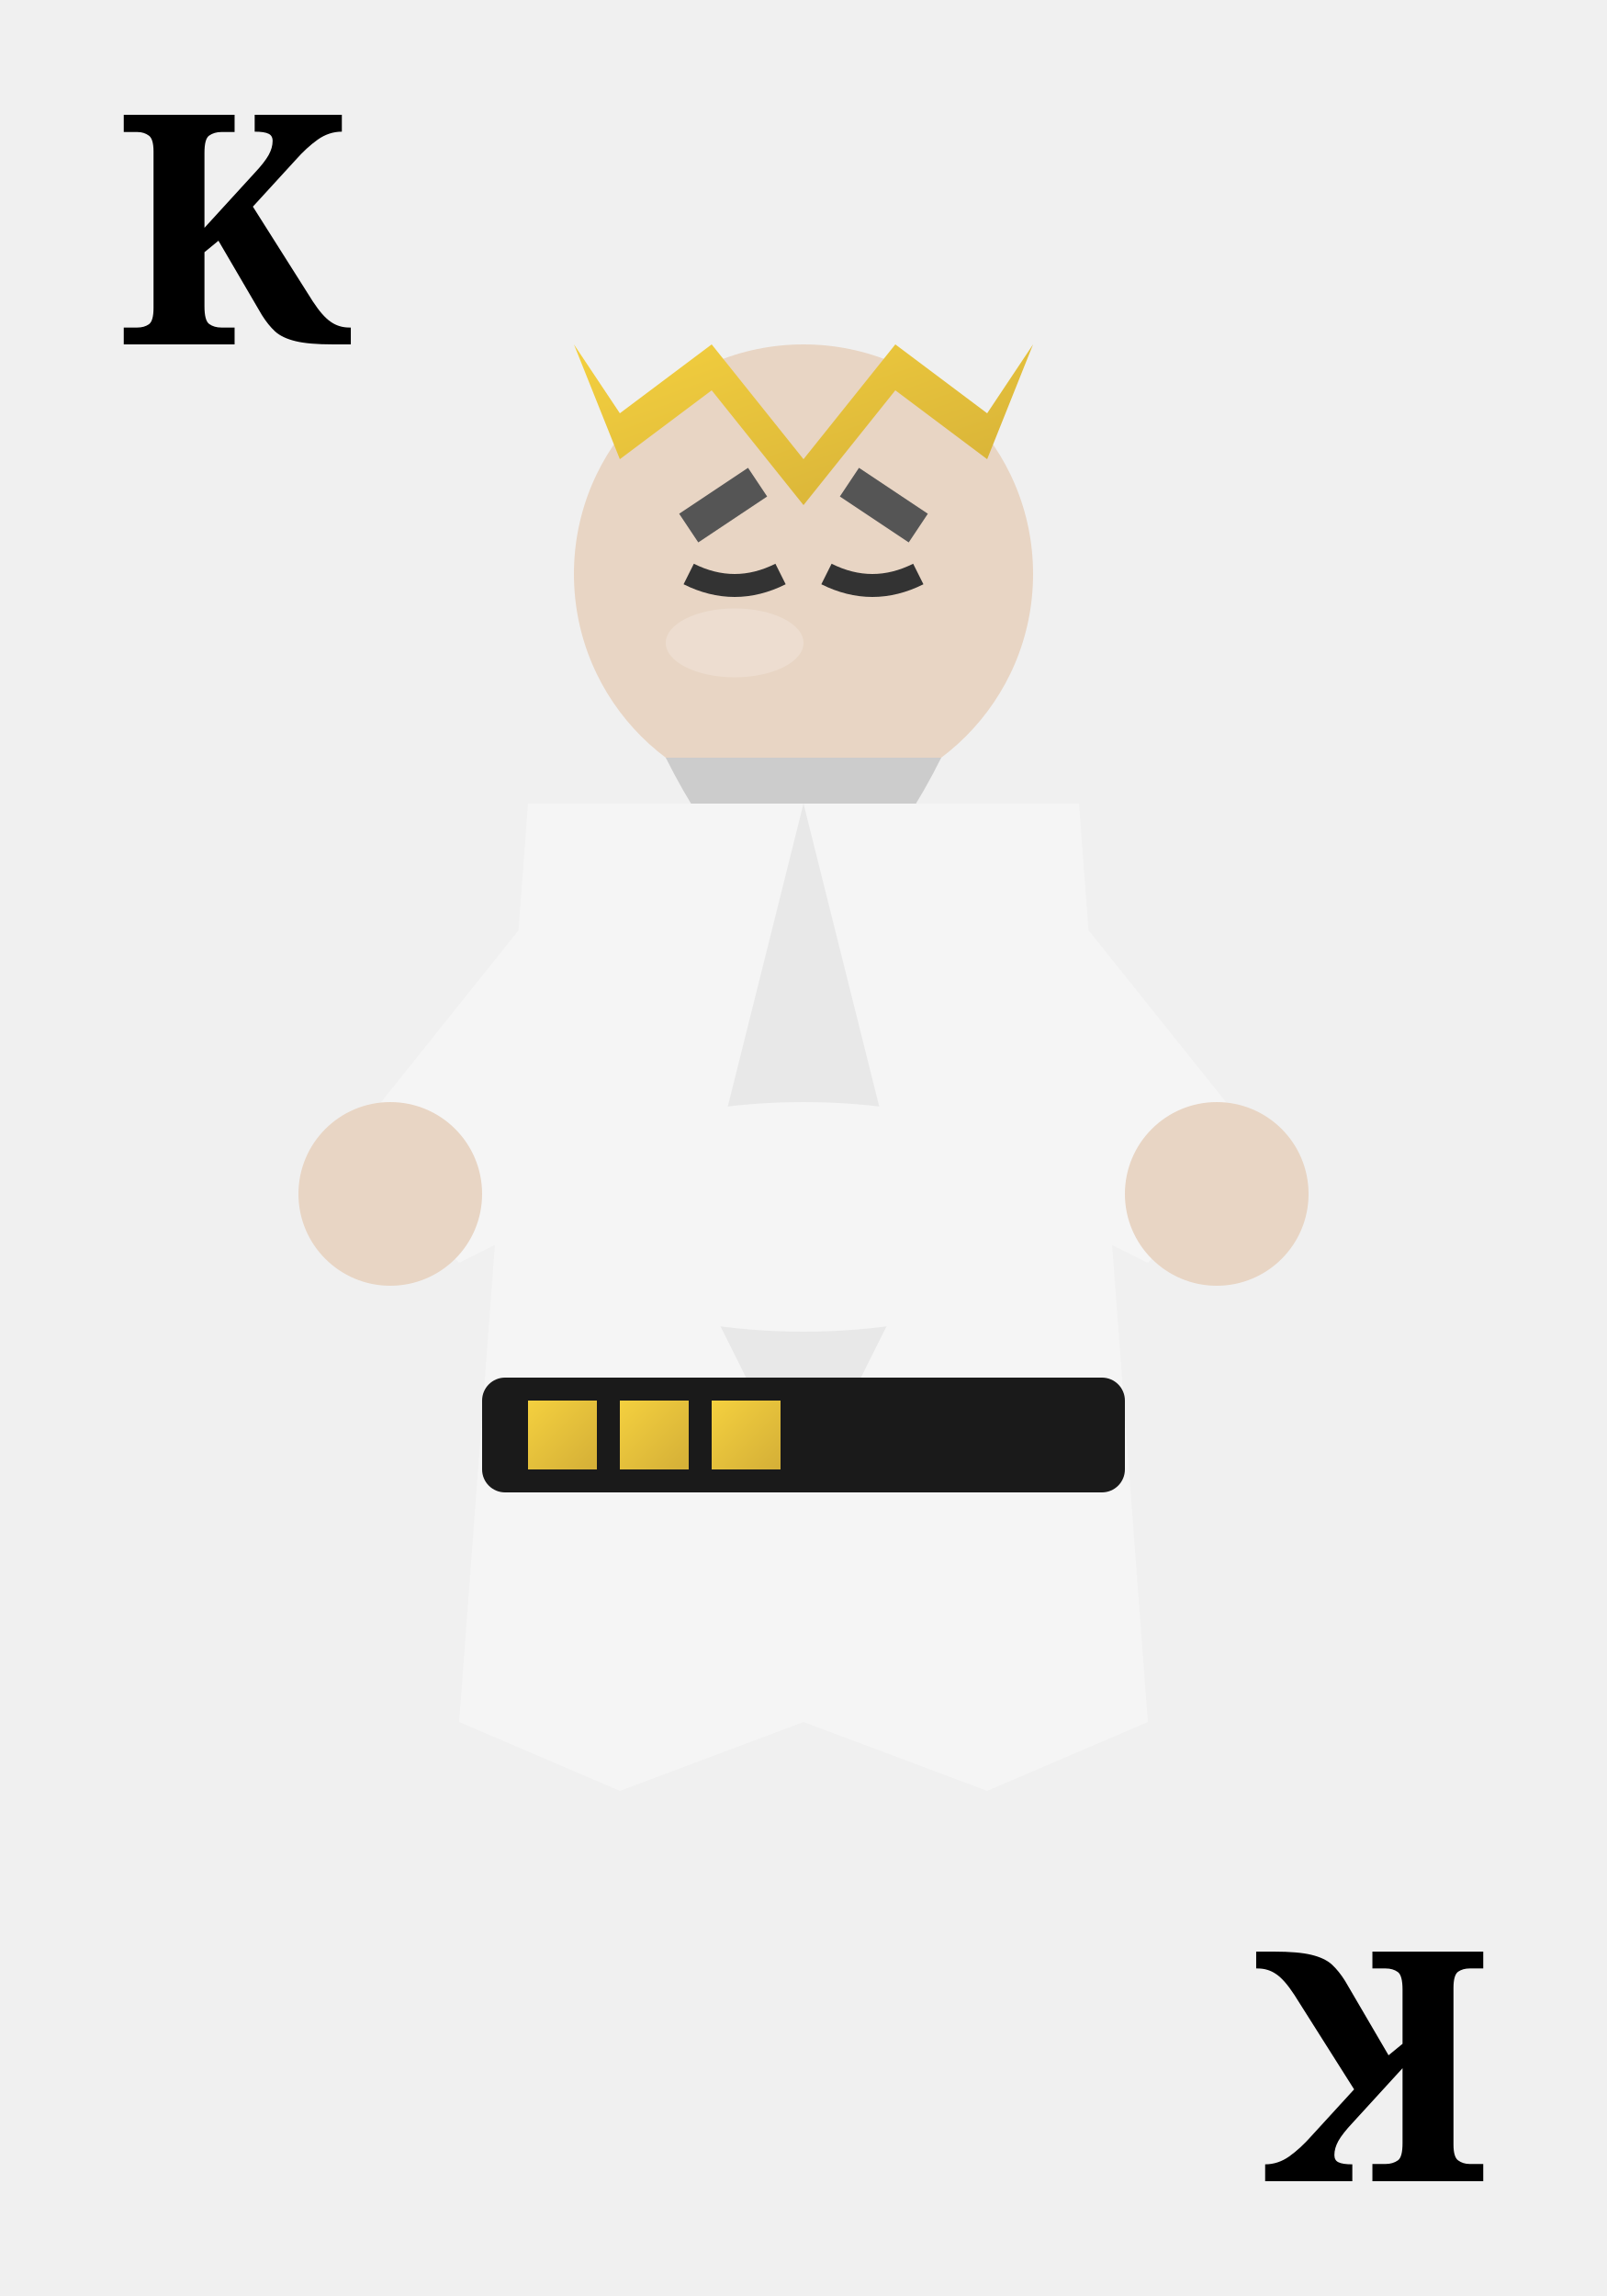
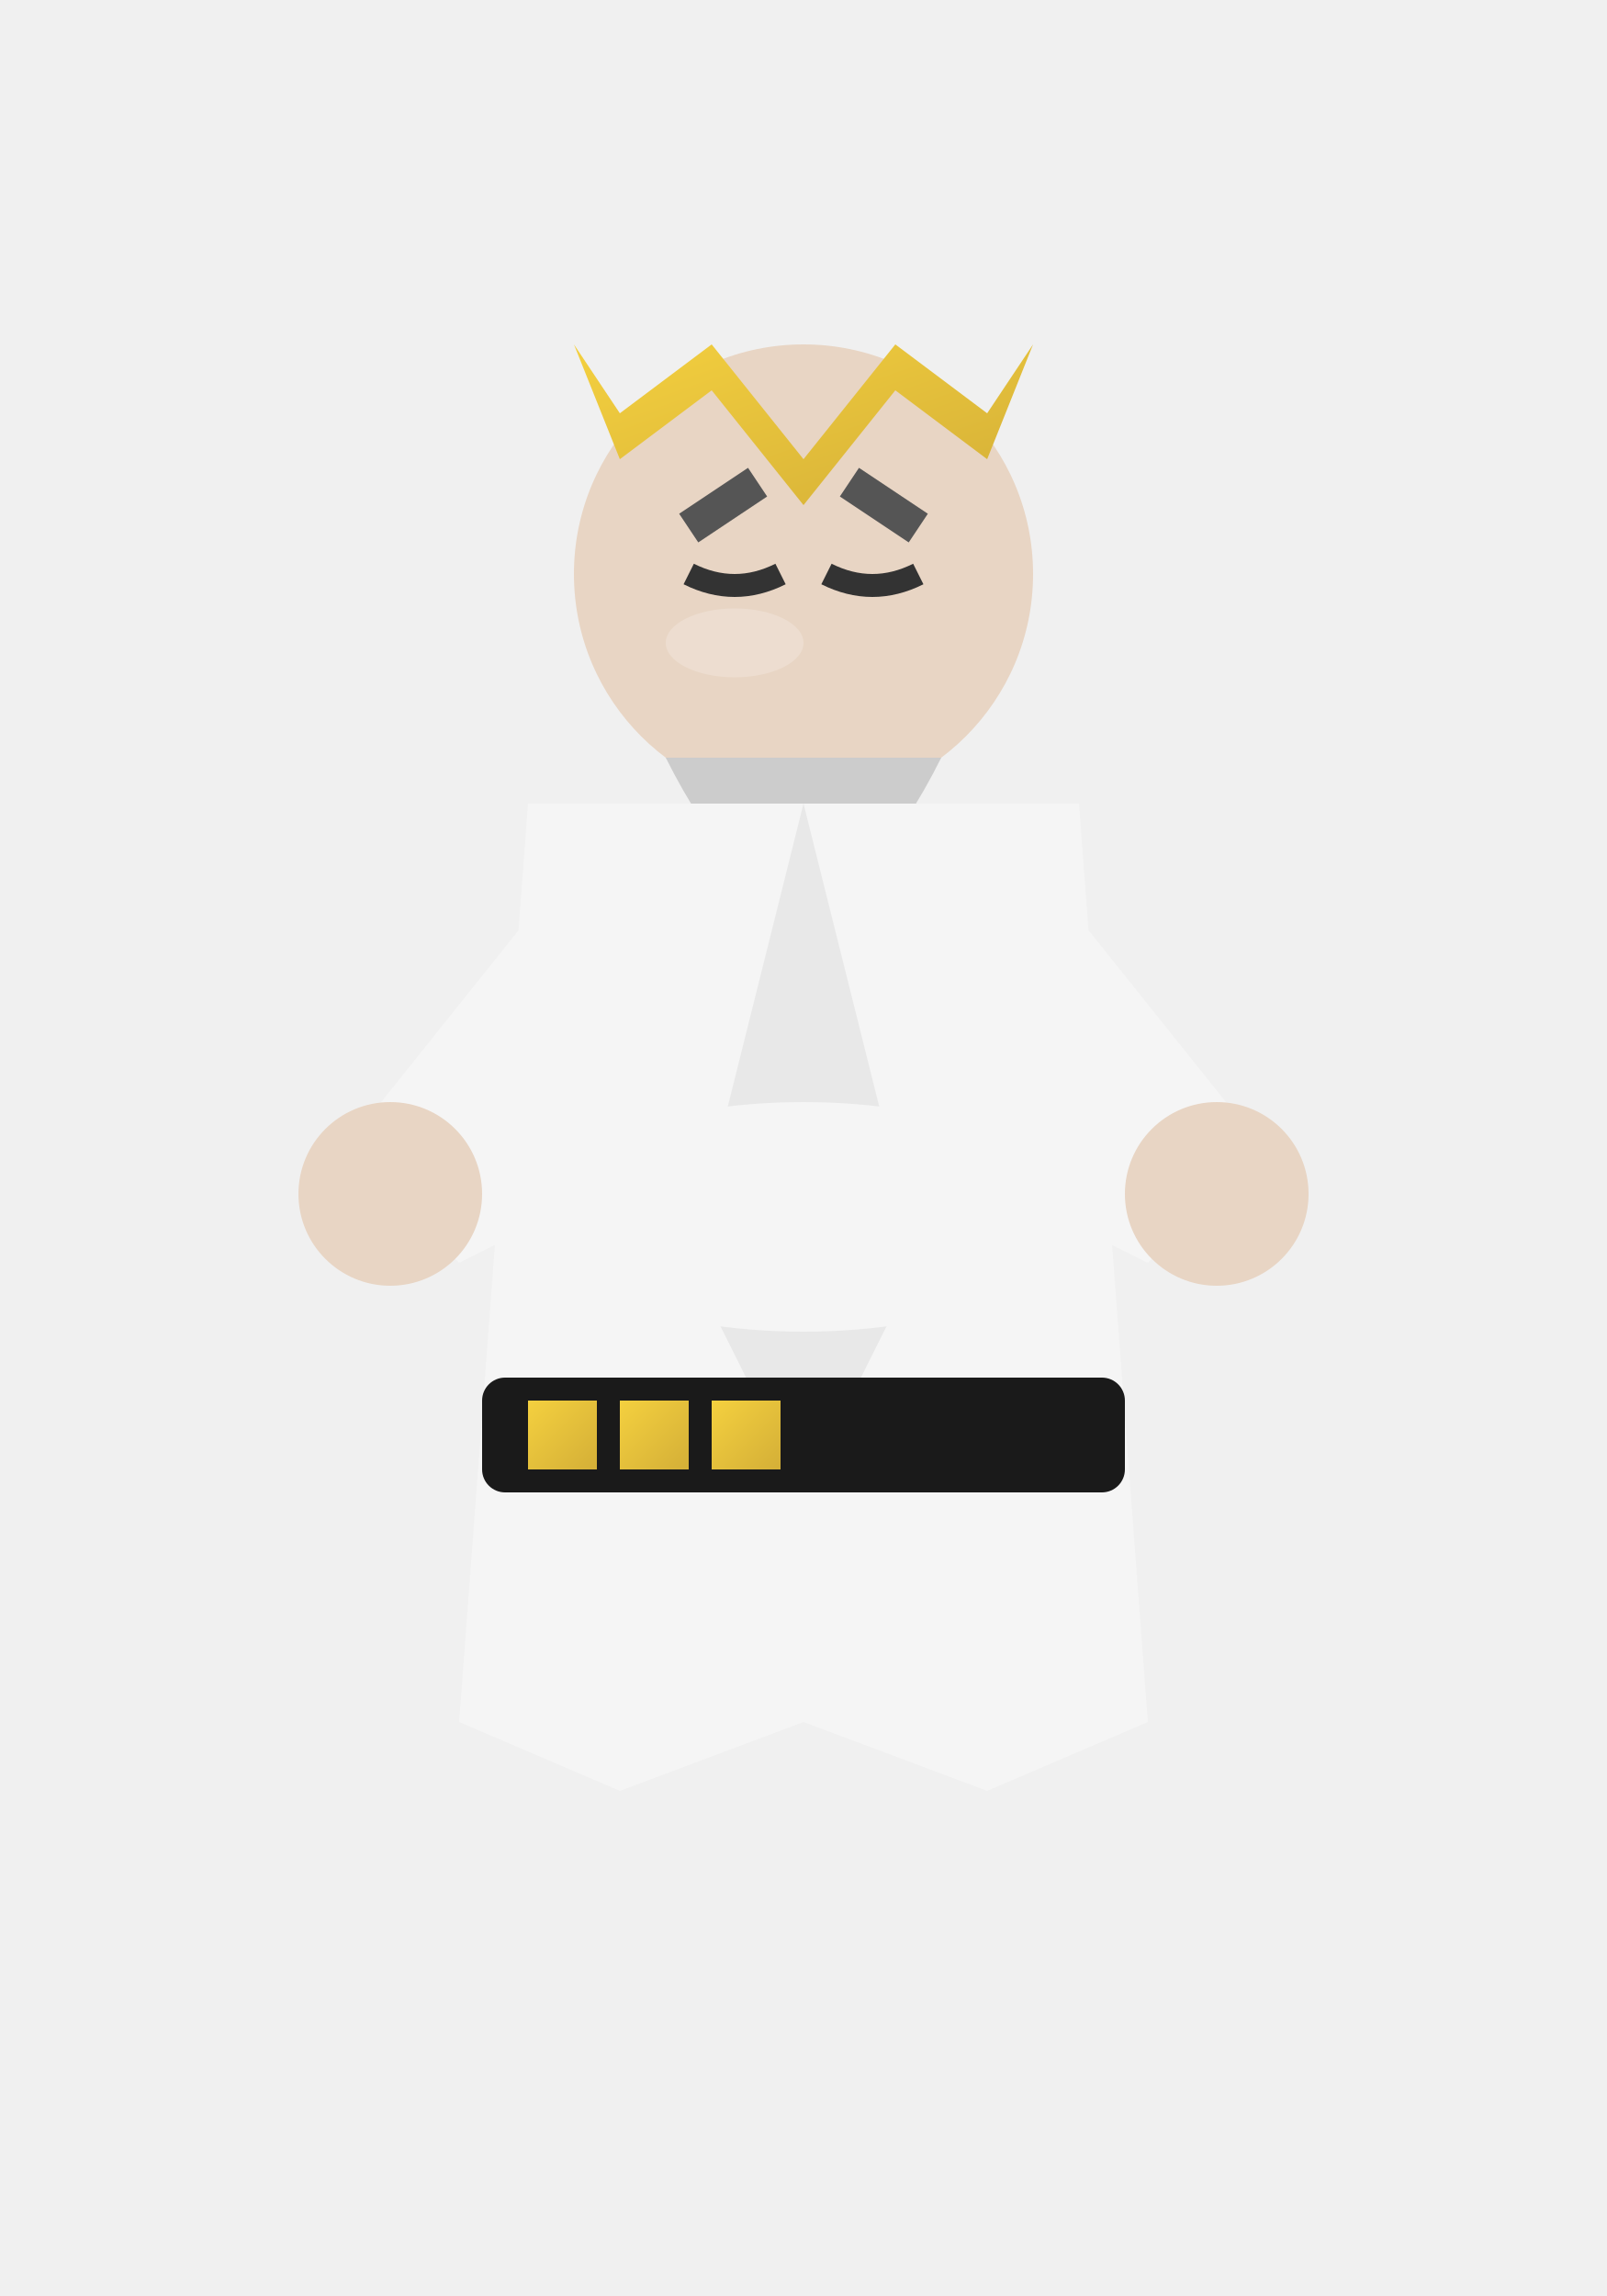
<svg xmlns="http://www.w3.org/2000/svg" viewBox="0 0 70 100">
  <defs>
    <linearGradient id="kingGold" x1="0%" y1="0%" x2="100%" y2="100%">
      <stop offset="0%" style="stop-color:#f4d03f" />
      <stop offset="100%" style="stop-color:#d4af37" />
    </linearGradient>
  </defs>
  <g transform="translate(35, 50)">
    <circle cx="0" cy="-25" r="10" fill="#e8d5c4" />
    <ellipse cx="-3" cy="-22" rx="3" ry="1.5" fill="#fff" opacity="0.2" />
    <path d="M-5,-27 L-2,-29" stroke="#555" stroke-width="1.5" fill="none" />
    <path d="M2,-29 L5,-27" stroke="#555" stroke-width="1.5" fill="none" />
    <path d="M-5,-25 Q-3,-24 -1,-25" stroke="#333" stroke-width="1" fill="none" />
    <path d="M1,-25 Q3,-24 5,-25" stroke="#333" stroke-width="1" fill="none" />
    <path d="M-6,-17 Q0,-5 6,-17" fill="#ccc" />
    <path d="M-4,-17 L0,0 L4,-17" fill="#ccc" />
    <path d="M-10,-35 L-8,-30 L-4,-33 L0,-28 L4,-33 L8,-30 L10,-35 L8,-32 L4,-35 L0,-30 L-4,-35 L-8,-32 Z" fill="url(#kingGold)" />
    <path d="M-12,-15 L-15,25 L-8,28 L0,25 L8,28 L15,25 L12,-15 Z" fill="#f5f5f5" />
    <path d="M0,-15 L-5,5 L0,15 L5,5 Z" fill="#e8e8e8" />
    <rect x="-14" y="10" width="28" height="5" rx="1" fill="#1a1a1a" />
    <rect x="-12" y="11" width="3" height="3" fill="url(#kingGold)" />
    <rect x="-8" y="11" width="3" height="3" fill="url(#kingGold)" />
    <rect x="-4" y="11" width="3" height="3" fill="url(#kingGold)" />
    <path d="M-12,-10 L-20,0 L-15,5 L-5,0 Z" fill="#f5f5f5" />
    <path d="M12,-10 L20,0 L15,5 L5,0 Z" fill="#f5f5f5" />
    <ellipse cx="0" cy="3" rx="12" ry="5" fill="#f5f5f5" />
    <circle cx="-18" cy="2" r="4" fill="#e8d5c4" />
    <circle cx="18" cy="2" r="4" fill="#e8d5c4" />
  </g>
-   <text x="5" y="15" font-family="serif" font-size="14" font-weight="bold" fill="currentColor">K</text>
-   <text x="65" y="95" font-family="serif" font-size="14" font-weight="bold" fill="currentColor" transform="rotate(180, 65, 90)">K</text>
</svg>
